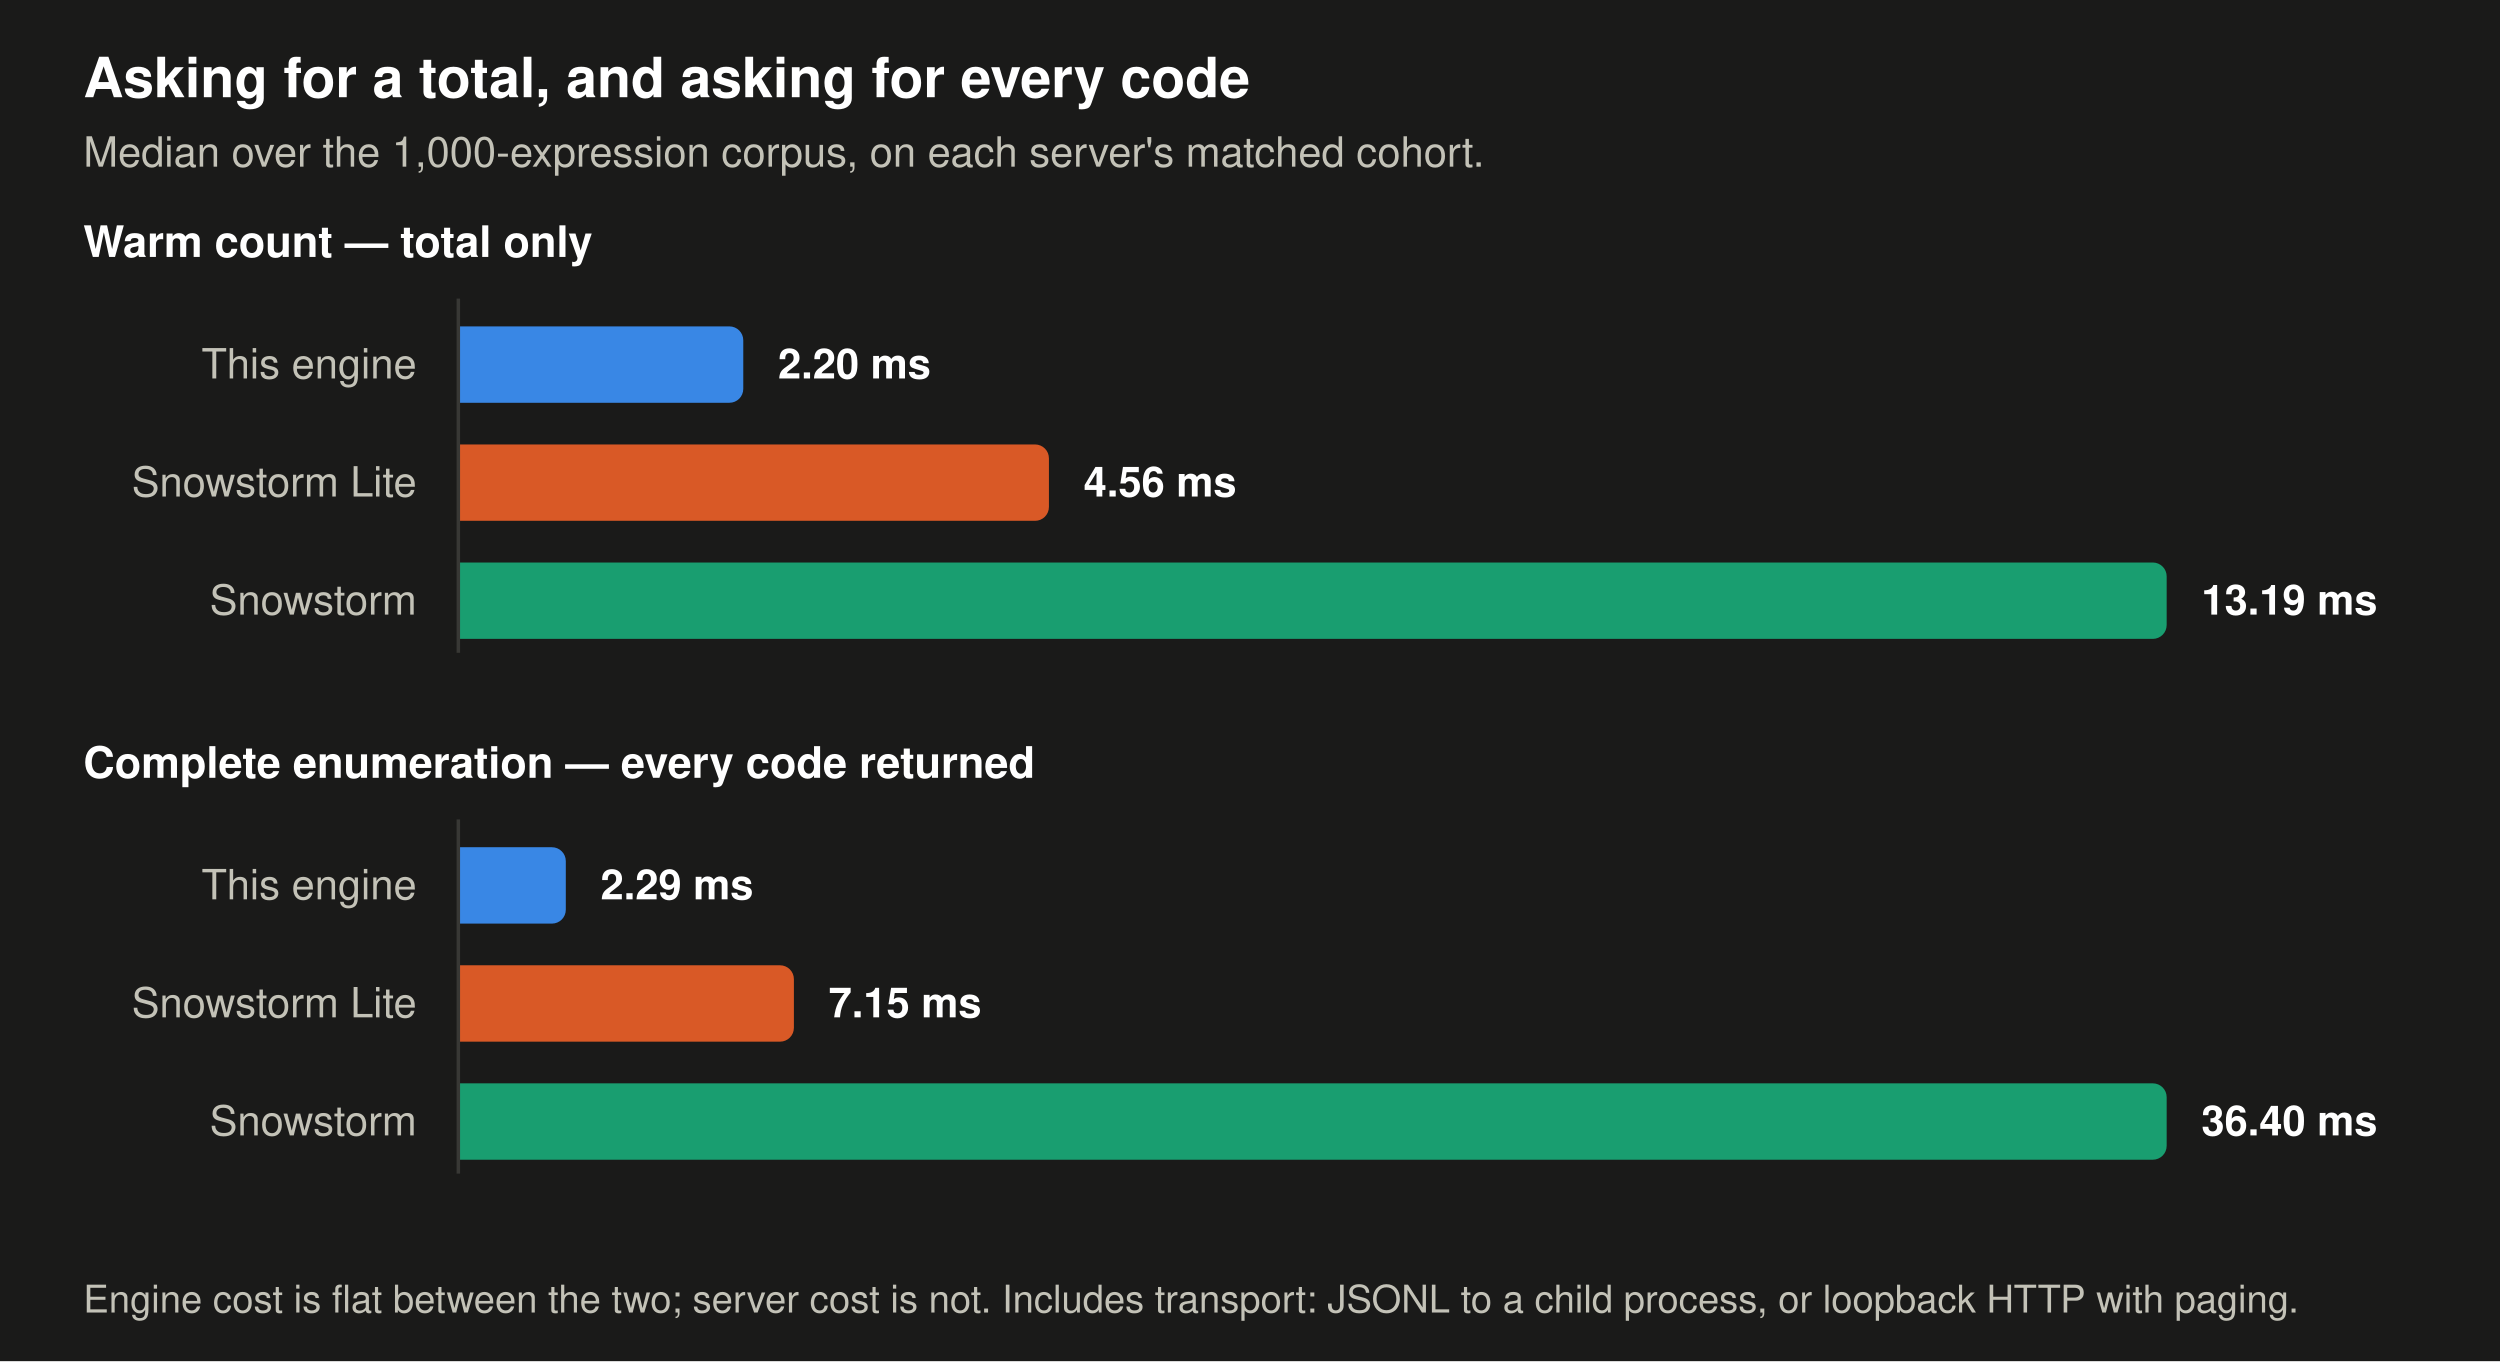
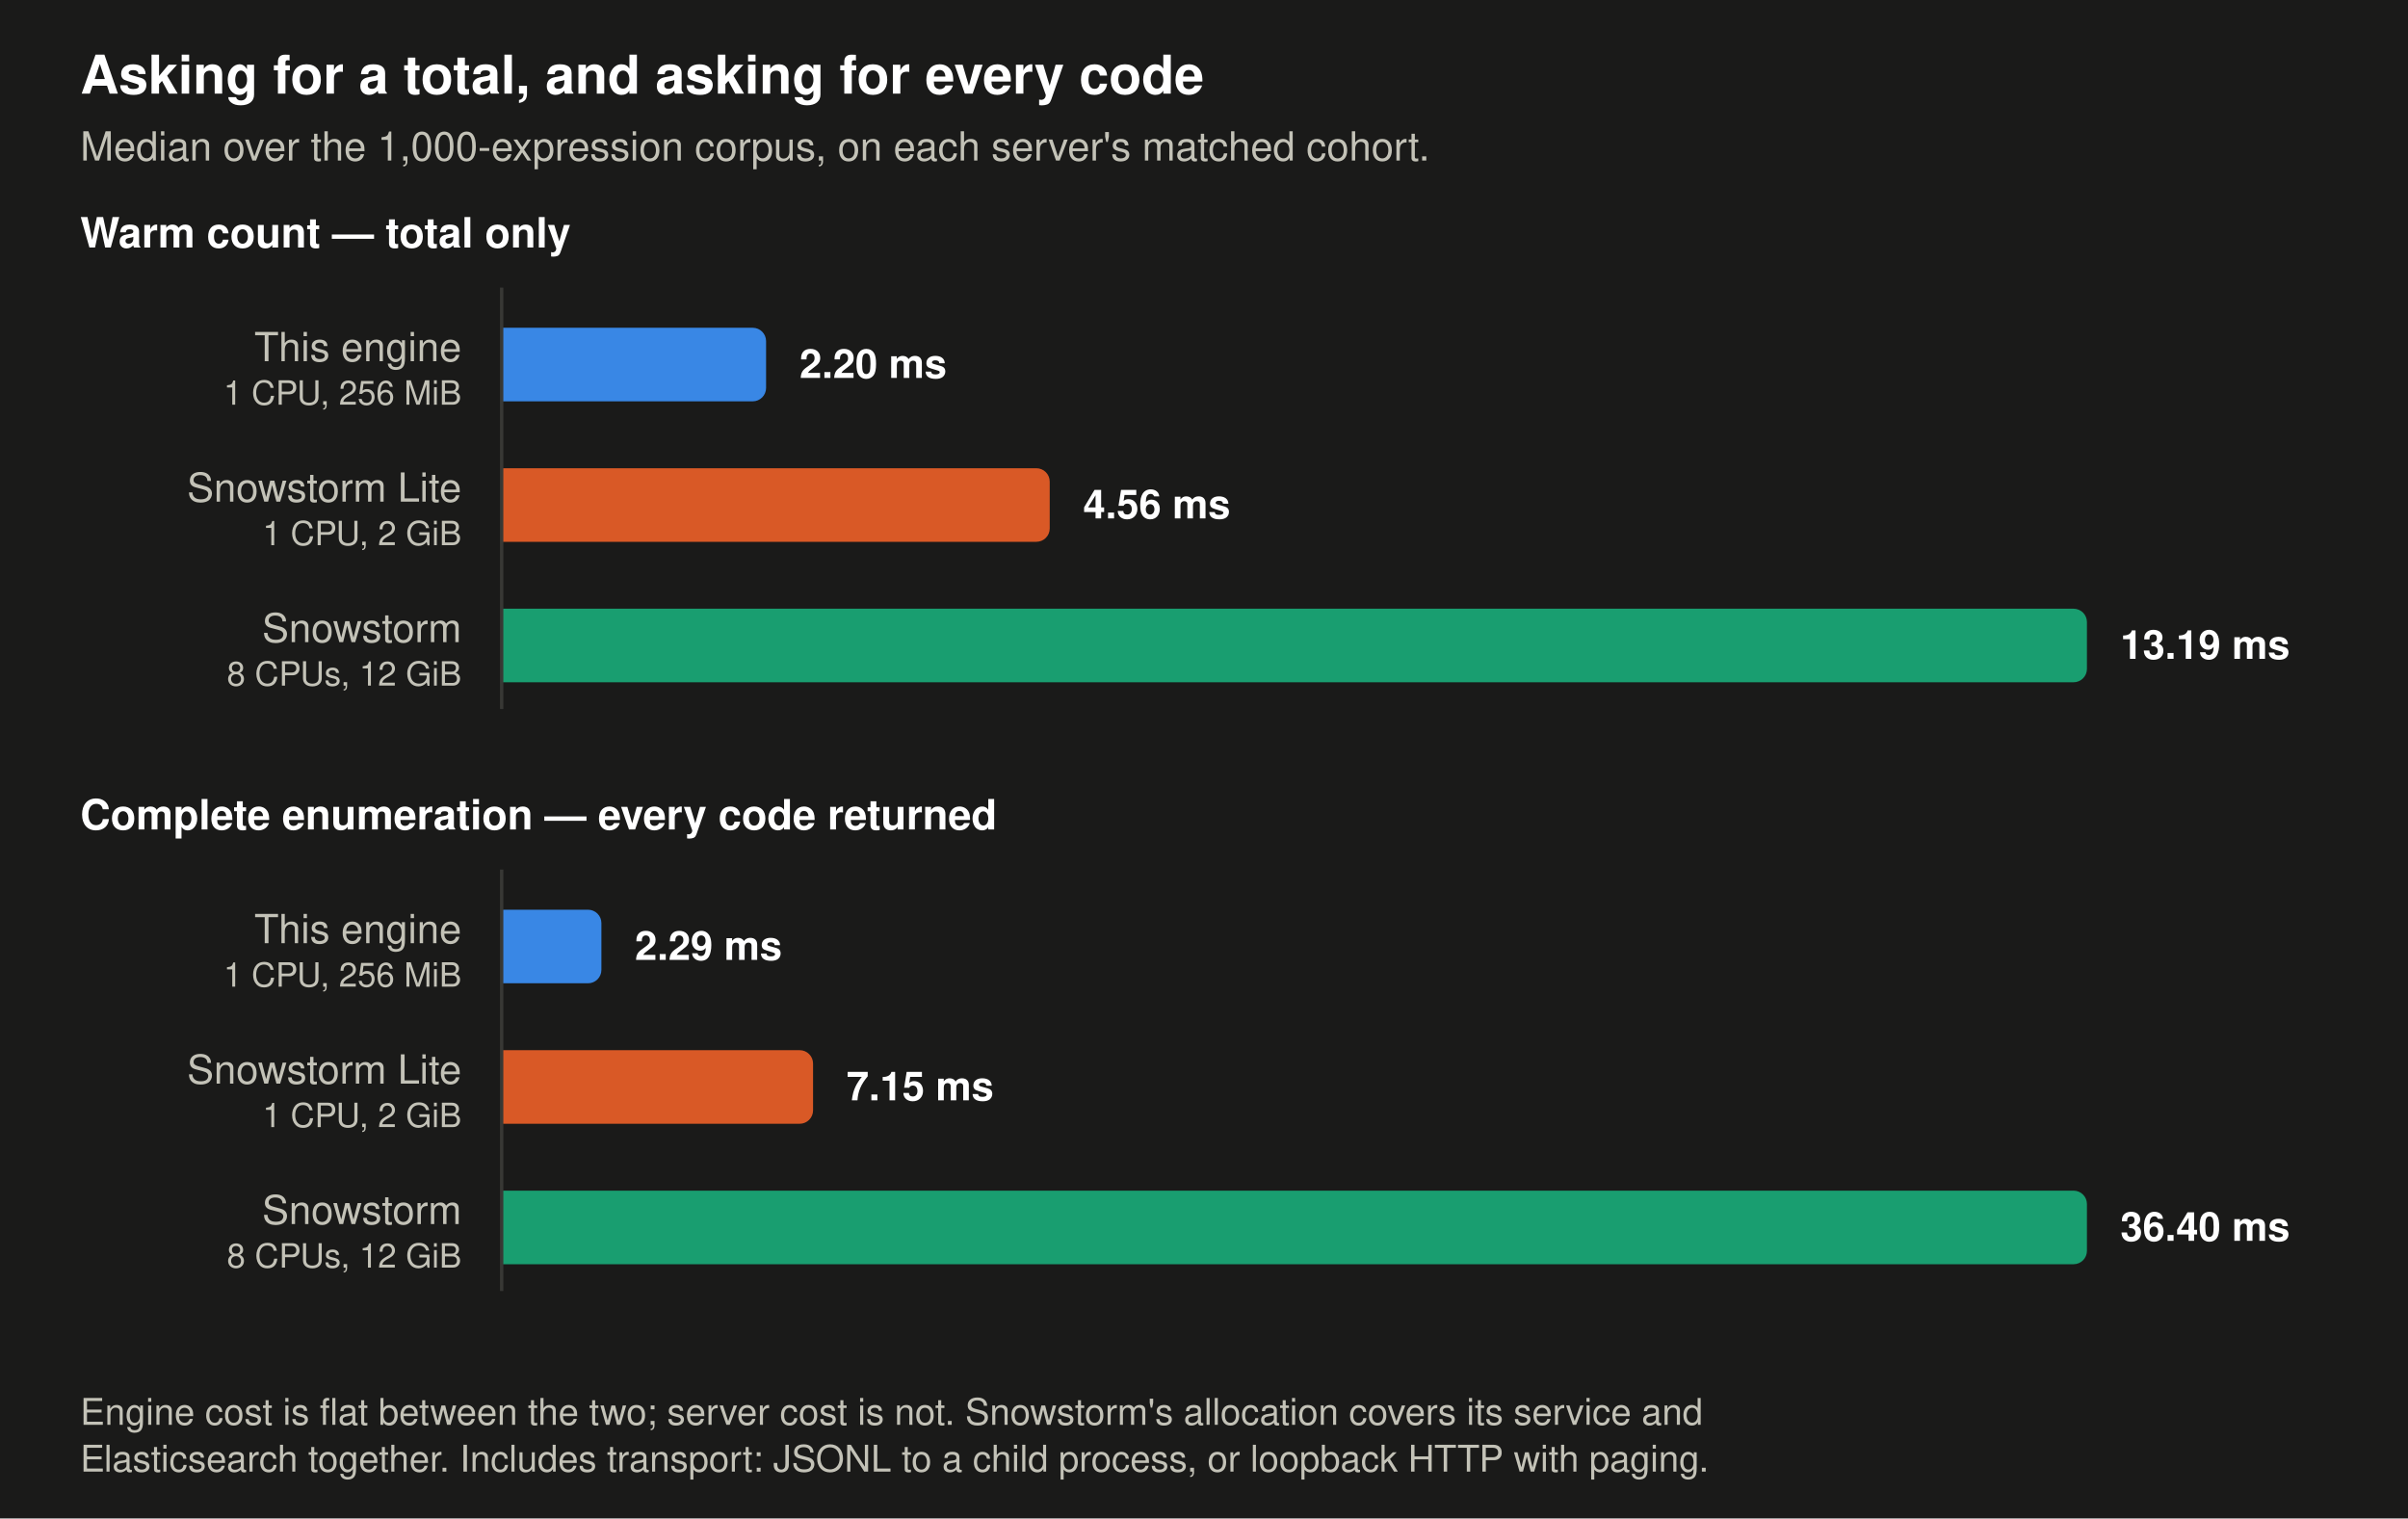
- <svg xmlns="http://www.w3.org/2000/svg" width="720" height="392" viewBox="0 0 720 392" font-family="-apple-system,BlinkMacSystemFont,'Segoe UI',Helvetica,Arial,sans-serif" role="img" aria-label="Asking for a total, and asking for every code">
-   <rect width="720" height="392" fill="#1a1a19" />
+ <svg xmlns="http://www.w3.org/2000/svg" width="720" height="454" viewBox="0 0 720 454" font-family="-apple-system,BlinkMacSystemFont,'Segoe UI',Helvetica,Arial,sans-serif" role="img" aria-label="Asking for a total, and asking for every code">
+   <rect width="720" height="454" fill="#1a1a19" />
  <text x="24" y="28" font-size="16" font-weight="600" fill="#ffffff">Asking for a total, and asking for every code</text>
  <text x="24" y="48" font-size="12" fill="#c3c2b7">Median over the 1,000-expression corpus, on each server's matched cohort.</text>
  <text x="24" y="74" font-size="12.5" font-weight="600" fill="#ffffff">Warm count — total only</text>
-   <text x="120" y="109.0" font-size="12" text-anchor="end" fill="#c3c2b7">This engine</text>
-   <path d="M132,94.0 H210.062 A4,4 0 0 1 214.062,98.0 V112.0 A4,4 0 0 1 210.062,116.0 H132 Z" fill="#3987e5" />
-   <text x="224.062" y="109.0" font-size="12" font-weight="600" fill="#ffffff">2.20 ms</text>
-   <text x="120" y="143.0" font-size="12" text-anchor="end" fill="#c3c2b7">Snowstorm Lite</text>
-   <path d="M132,128.0 H298.092 A4,4 0 0 1 302.092,132.0 V146.0 A4,4 0 0 1 298.092,150.0 H132 Z" fill="#d95926" />
-   <text x="312.092" y="143.0" font-size="12" font-weight="600" fill="#ffffff">4.56 ms</text>
-   <text x="120" y="177.0" font-size="12" text-anchor="end" fill="#c3c2b7">Snowstorm</text>
-   <path d="M132,162.0 H620.0 A4,4 0 0 1 624.0,166.0 V180.0 A4,4 0 0 1 620.0,184.0 H132 Z" fill="#199e70" />
-   <text x="634.0" y="177.0" font-size="12" font-weight="600" fill="#ffffff">13.19 ms</text>
-   <line x1="132" y1="86" x2="132" y2="188" stroke="#383835" stroke-width="1" />
-   <text x="24" y="224" font-size="12.5" font-weight="600" fill="#ffffff">Complete enumeration — every code returned</text>
-   <text x="120" y="259.0" font-size="12" text-anchor="end" fill="#c3c2b7">This engine</text>
-   <path d="M132,244.0 H158.953 A4,4 0 0 1 162.953,248.0 V262.0 A4,4 0 0 1 158.953,266.0 H132 Z" fill="#3987e5" />
-   <text x="172.953" y="259.0" font-size="12" font-weight="600" fill="#ffffff">2.29 ms</text>
-   <text x="120" y="293.0" font-size="12" text-anchor="end" fill="#c3c2b7">Snowstorm Lite</text>
-   <path d="M132,278.0 H224.643 A4,4 0 0 1 228.643,282.0 V296.0 A4,4 0 0 1 224.643,300.0 H132 Z" fill="#d95926" />
-   <text x="238.643" y="293.0" font-size="12" font-weight="600" fill="#ffffff">7.15 ms</text>
-   <text x="120" y="327.0" font-size="12" text-anchor="end" fill="#c3c2b7">Snowstorm</text>
-   <path d="M132,312.0 H620.0 A4,4 0 0 1 624.0,316.0 V330.0 A4,4 0 0 1 620.0,334.0 H132 Z" fill="#199e70" />
-   <text x="634.0" y="327.0" font-size="12" font-weight="600" fill="#ffffff">36.40 ms</text>
-   <line x1="132" y1="236" x2="132" y2="338" stroke="#383835" stroke-width="1" />
-   <text x="24" y="378" font-size="11" fill="#c3c2b7">Engine cost is flat between the two; server cost is not. Includes transport: JSONL to a child process, or loopback HTTP with paging.</text>
+   <text x="138" y="108.0" font-size="12" text-anchor="end" fill="#c3c2b7">This engine</text>
+   <text x="138" y="121.0" font-size="10" text-anchor="end" fill="#c3c2b7">1 CPU, 256 MiB</text>
+   <path d="M150,98.0 H225.06 A4,4 0 0 1 229.06,102.0 V116.0 A4,4 0 0 1 225.06,120.0 H150 Z" fill="#3987e5" />
+   <text x="239.06" y="113.0" font-size="12" font-weight="600" fill="#ffffff">2.20 ms</text>
+   <text x="138" y="150.0" font-size="12" text-anchor="end" fill="#c3c2b7">Snowstorm Lite</text>
+   <text x="138" y="163.0" font-size="10" text-anchor="end" fill="#c3c2b7">1 CPU, 2 GiB</text>
+   <path d="M150,140.0 H309.87 A4,4 0 0 1 313.87,144.0 V158.0 A4,4 0 0 1 309.87,162.0 H150 Z" fill="#d95926" />
+   <text x="323.87" y="155.0" font-size="12" font-weight="600" fill="#ffffff">4.56 ms</text>
+   <text x="138" y="192.0" font-size="12" text-anchor="end" fill="#c3c2b7">Snowstorm</text>
+   <text x="138" y="205.0" font-size="10" text-anchor="end" fill="#c3c2b7">8 CPUs, 12 GiB</text>
+   <path d="M150,182.0 H620.0 A4,4 0 0 1 624.0,186.0 V200.0 A4,4 0 0 1 620.0,204.0 H150 Z" fill="#199e70" />
+   <text x="634.0" y="197.0" font-size="12" font-weight="600" fill="#ffffff">13.19 ms</text>
+   <line x1="150" y1="86" x2="150" y2="212" stroke="#383835" stroke-width="1" />
+   <text x="24" y="248" font-size="12.5" font-weight="600" fill="#ffffff">Complete enumeration — every code returned</text>
+   <text x="138" y="282.0" font-size="12" text-anchor="end" fill="#c3c2b7">This engine</text>
+   <text x="138" y="295.0" font-size="10" text-anchor="end" fill="#c3c2b7">1 CPU, 256 MiB</text>
+   <path d="M150,272.0 H175.82 A4,4 0 0 1 179.82,276.0 V290.0 A4,4 0 0 1 175.82,294.0 H150 Z" fill="#3987e5" />
+   <text x="189.82" y="287.0" font-size="12" font-weight="600" fill="#ffffff">2.29 ms</text>
+   <text x="138" y="324.0" font-size="12" text-anchor="end" fill="#c3c2b7">Snowstorm Lite</text>
+   <text x="138" y="337.0" font-size="10" text-anchor="end" fill="#c3c2b7">1 CPU, 2 GiB</text>
+   <path d="M150,314.0 H239.107 A4,4 0 0 1 243.107,318.0 V332.0 A4,4 0 0 1 239.107,336.0 H150 Z" fill="#d95926" />
+   <text x="253.107" y="329.0" font-size="12" font-weight="600" fill="#ffffff">7.15 ms</text>
+   <text x="138" y="366.0" font-size="12" text-anchor="end" fill="#c3c2b7">Snowstorm</text>
+   <text x="138" y="379.0" font-size="10" text-anchor="end" fill="#c3c2b7">8 CPUs, 12 GiB</text>
+   <path d="M150,356.0 H620.0 A4,4 0 0 1 624.0,360.0 V374.0 A4,4 0 0 1 620.0,378.0 H150 Z" fill="#199e70" />
+   <text x="634.0" y="371.0" font-size="12" font-weight="600" fill="#ffffff">36.40 ms</text>
+   <line x1="150" y1="260" x2="150" y2="386" stroke="#383835" stroke-width="1" />
+   <text x="24" y="426" font-size="11" fill="#c3c2b7">Engine cost is flat between the two; server cost is not. Snowstorm's allocation covers its service and</text>
+   <text x="24" y="440" font-size="11" fill="#c3c2b7">Elasticsearch together. Includes transport: JSONL to a child process, or loopback HTTP with paging.</text>
</svg>
